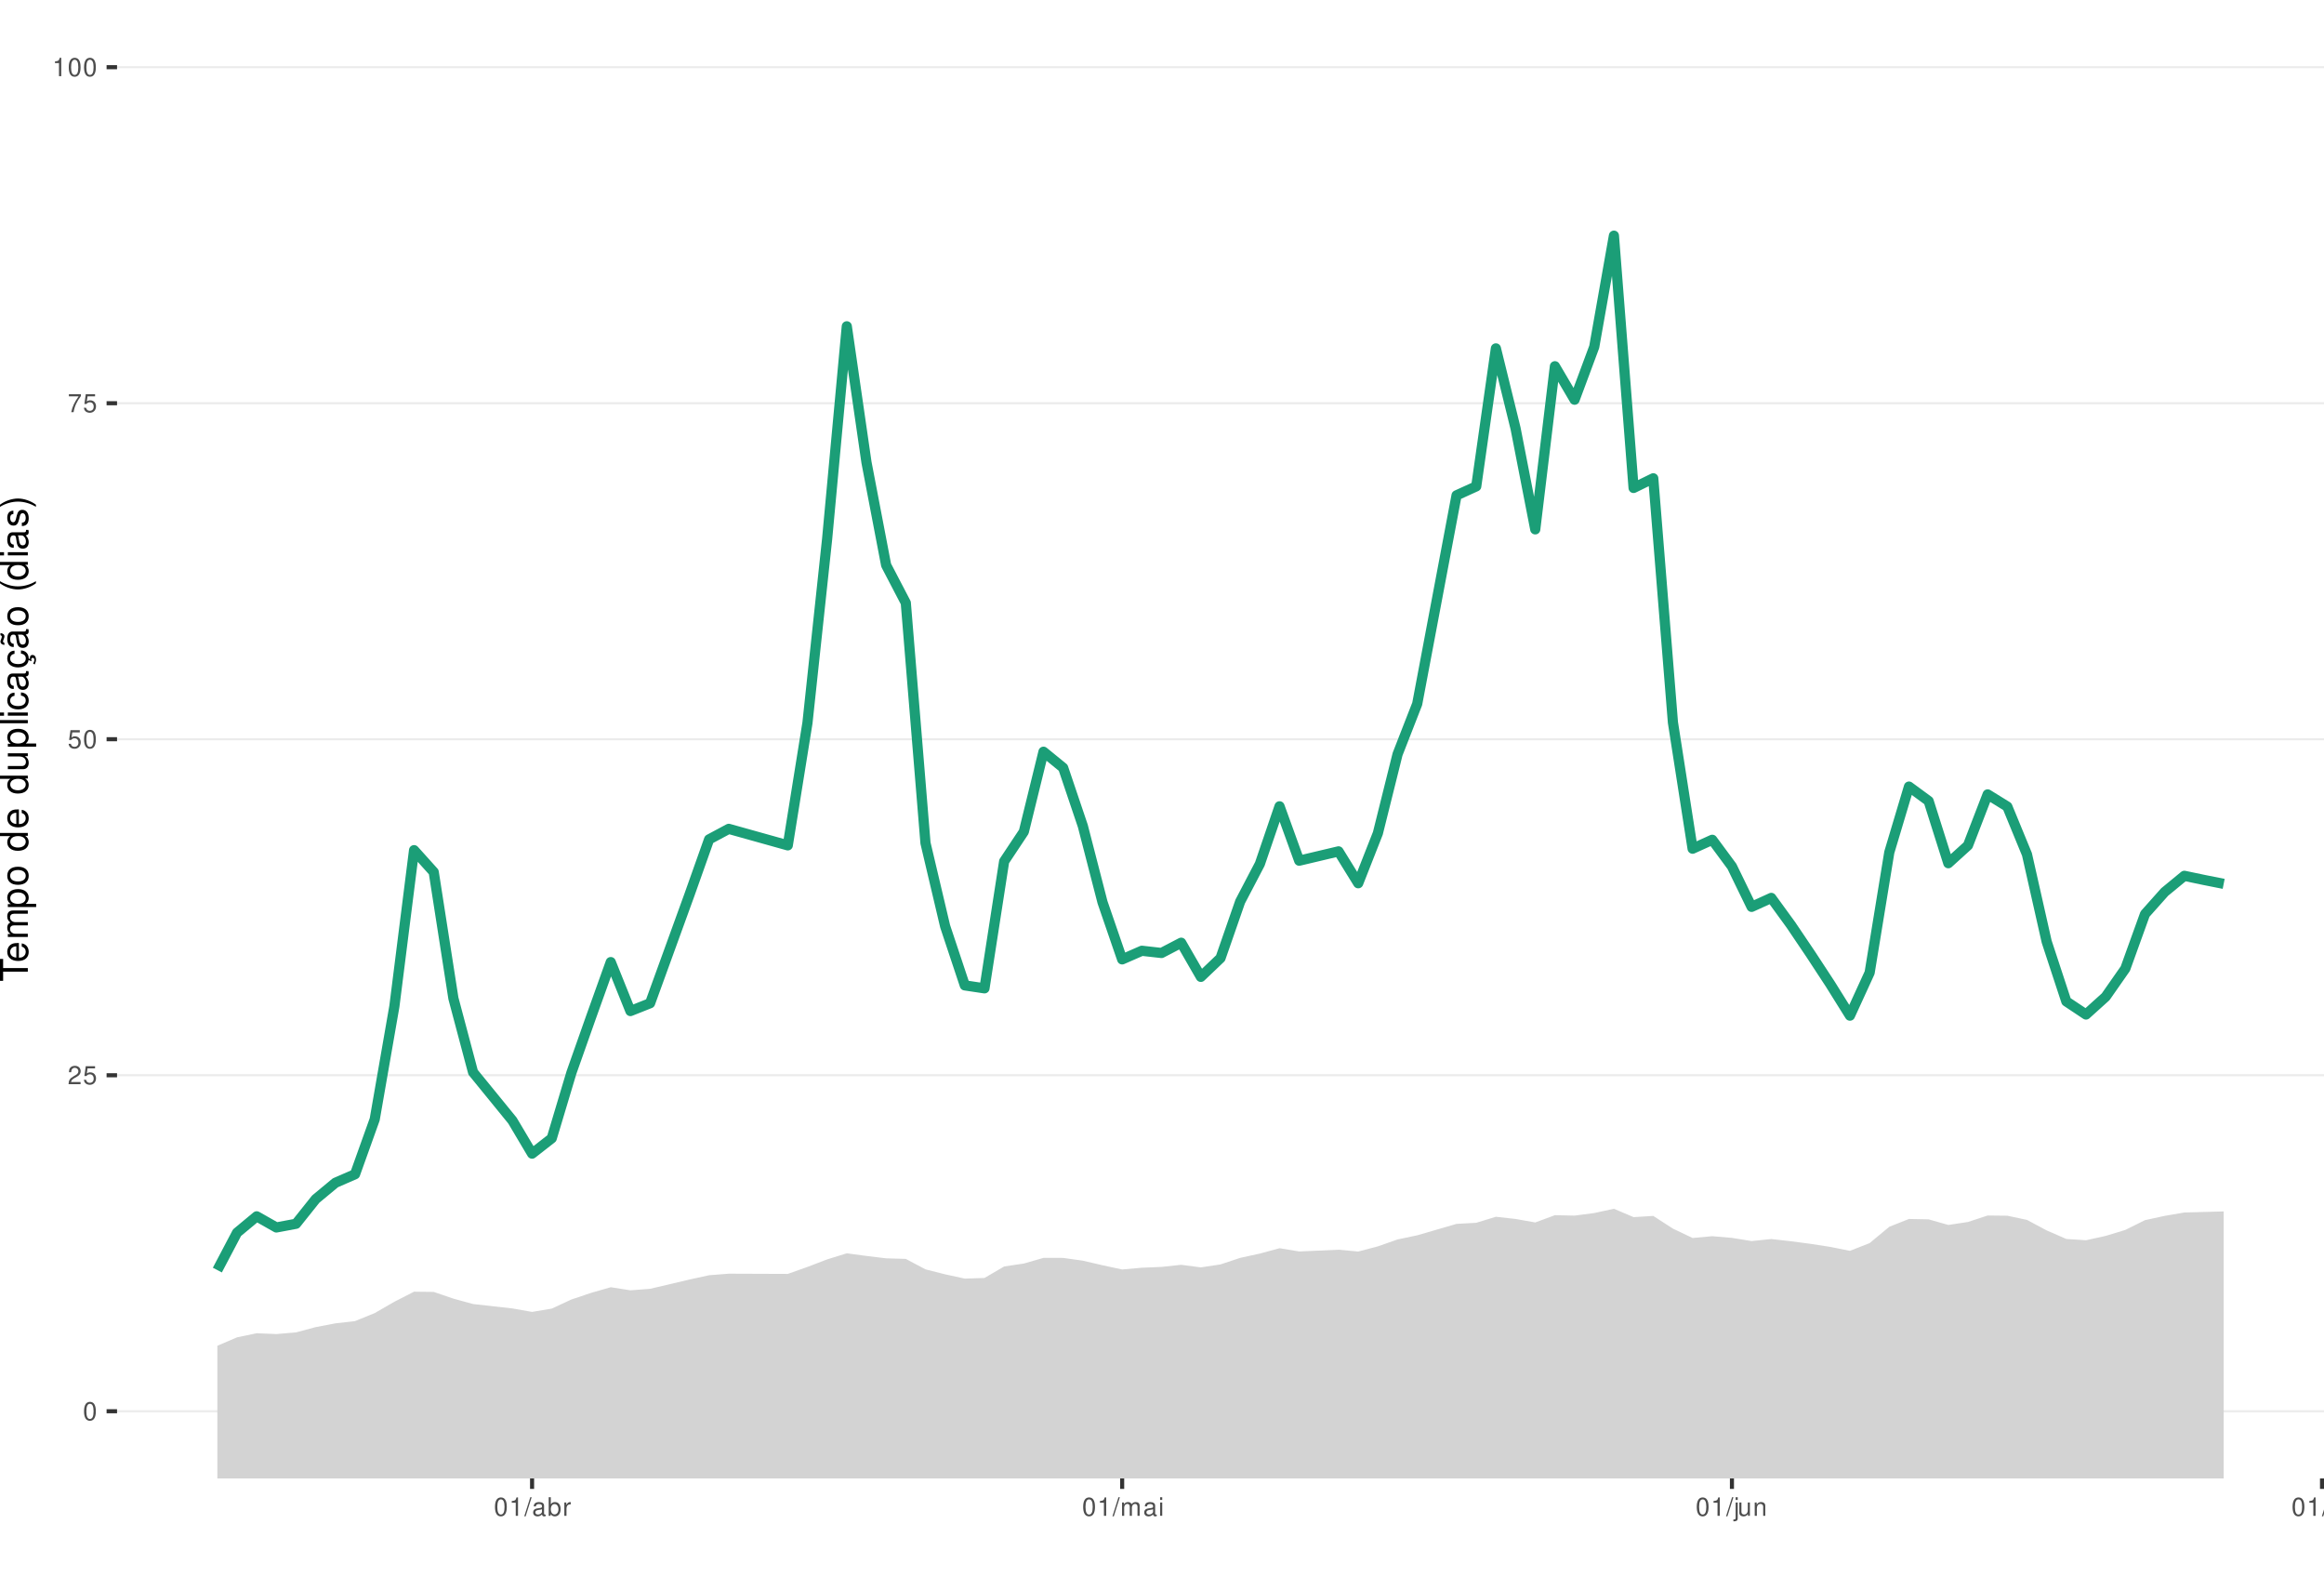
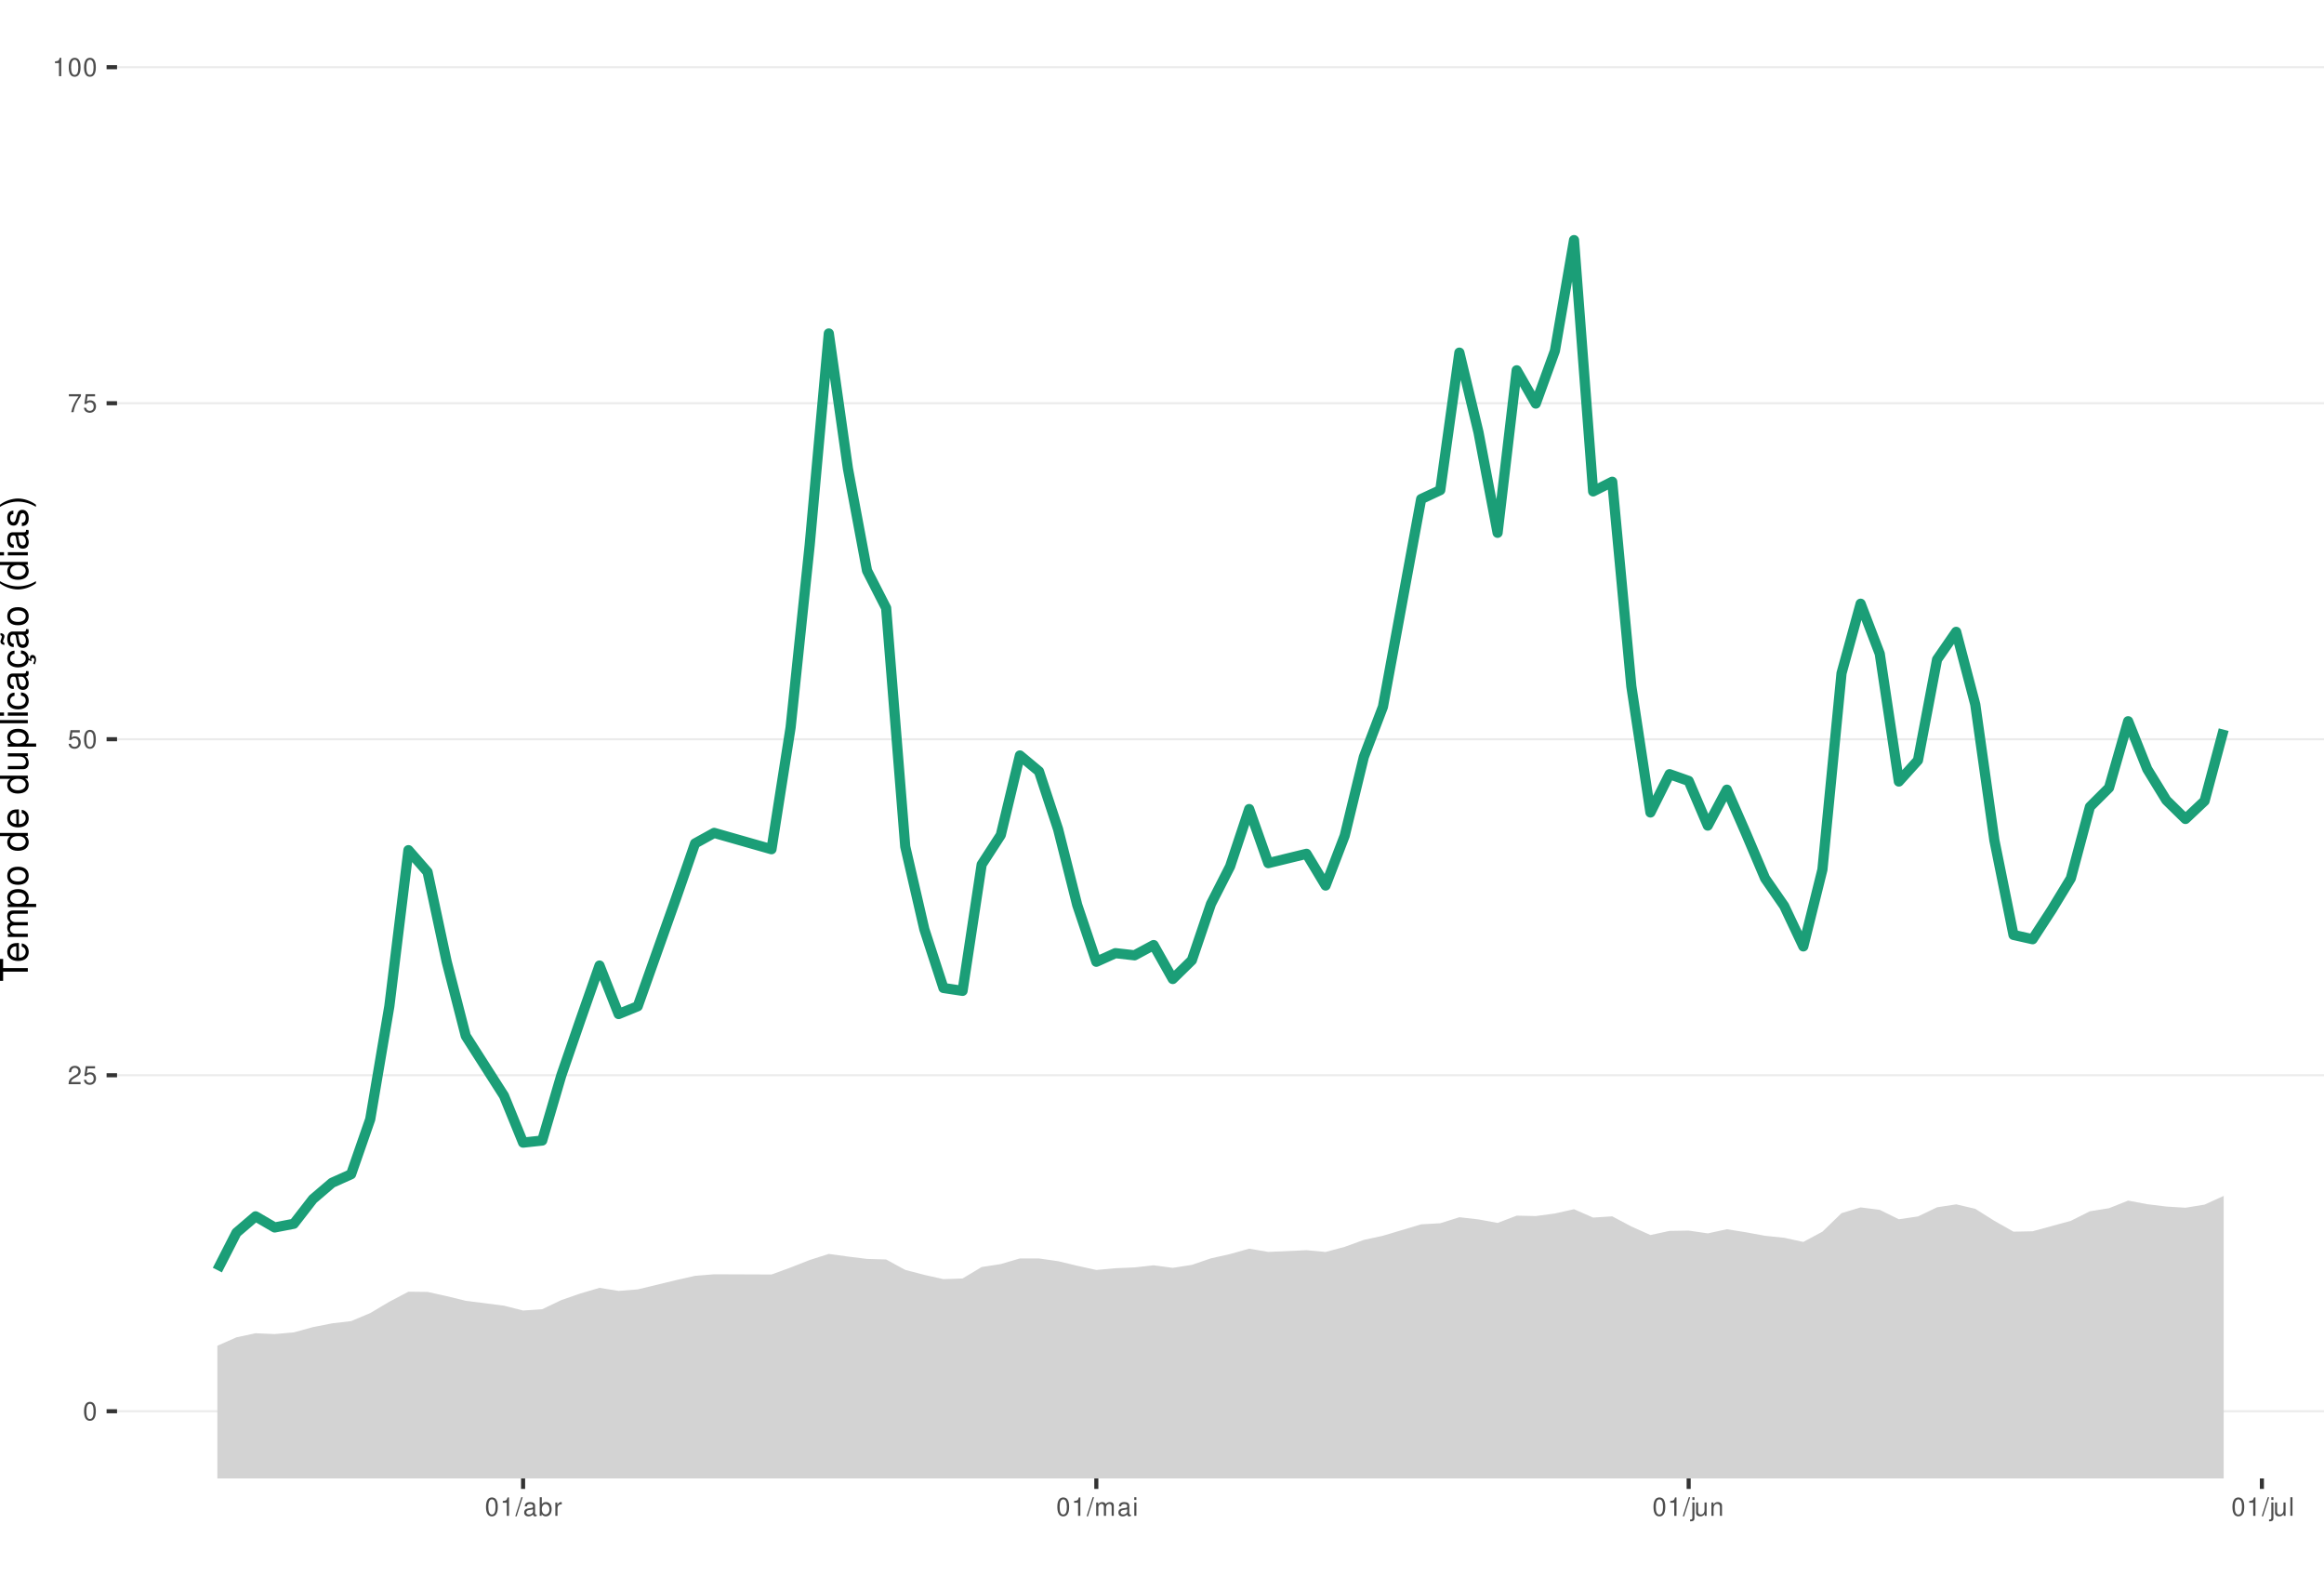
<svg xmlns="http://www.w3.org/2000/svg" xmlns:xlink="http://www.w3.org/1999/xlink" width="609pt" height="413pt" viewBox="0 0 609 413" version="1.1">
  <defs>
    <g>
      <symbol overflow="visible" id="glyph0-0">
        <path style="stroke:none;" d="" />
      </symbol>
      <symbol overflow="visible" id="glyph0-1">
        <path style="stroke:none;" d="M 1.828 -4.812 C 1.391 -4.812 0.984 -4.609 0.75 -4.281 C 0.438 -3.859 0.281 -3.219 0.281 -2.328 C 0.281 -0.703 0.812 0.156 1.828 0.156 C 2.828 0.156 3.375 -0.703 3.375 -2.297 C 3.375 -3.219 3.234 -3.844 2.922 -4.281 C 2.672 -4.625 2.281 -4.812 1.828 -4.812 Z M 1.828 -4.297 C 2.469 -4.297 2.781 -3.641 2.781 -2.344 C 2.781 -0.969 2.469 -0.328 1.812 -0.328 C 1.203 -0.328 0.891 -1 0.891 -2.328 C 0.891 -3.641 1.203 -4.297 1.828 -4.297 Z M 1.828 -4.297 " />
      </symbol>
      <symbol overflow="visible" id="glyph0-2">
        <path style="stroke:none;" d="M 3.375 -0.578 L 0.891 -0.578 C 0.938 -0.984 1.156 -1.234 1.734 -1.578 L 2.406 -1.953 C 3.062 -2.328 3.406 -2.812 3.406 -3.406 C 3.406 -3.812 3.234 -4.188 2.969 -4.438 C 2.688 -4.688 2.344 -4.812 1.891 -4.812 C 1.297 -4.812 0.844 -4.594 0.578 -4.188 C 0.422 -3.938 0.344 -3.641 0.328 -3.141 L 0.922 -3.141 C 0.938 -3.469 0.984 -3.672 1.062 -3.828 C 1.219 -4.125 1.516 -4.297 1.875 -4.297 C 2.406 -4.297 2.797 -3.906 2.797 -3.391 C 2.797 -3.016 2.578 -2.672 2.156 -2.438 L 1.547 -2.078 C 0.562 -1.516 0.281 -1.062 0.219 0 L 3.375 0 Z M 3.375 -0.578 " />
      </symbol>
      <symbol overflow="visible" id="glyph0-3">
        <path style="stroke:none;" d="M 3.172 -4.719 L 0.734 -4.719 L 0.375 -2.156 L 0.922 -2.156 C 1.188 -2.469 1.422 -2.594 1.797 -2.594 C 2.422 -2.594 2.812 -2.156 2.812 -1.453 C 2.812 -0.781 2.422 -0.359 1.781 -0.359 C 1.266 -0.359 0.953 -0.625 0.812 -1.156 L 0.234 -1.156 C 0.312 -0.766 0.375 -0.578 0.516 -0.406 C 0.781 -0.047 1.266 0.156 1.797 0.156 C 2.75 0.156 3.422 -0.547 3.422 -1.531 C 3.422 -2.469 2.797 -3.109 1.891 -3.109 C 1.562 -3.109 1.297 -3.016 1.016 -2.828 L 1.203 -4.141 L 3.172 -4.141 Z M 3.172 -4.719 " />
      </symbol>
      <symbol overflow="visible" id="glyph0-4">
        <path style="stroke:none;" d="M 3.469 -4.719 L 0.312 -4.719 L 0.312 -4.141 L 2.859 -4.141 C 1.734 -2.531 1.266 -1.547 0.922 0 L 1.547 0 C 1.797 -1.516 2.391 -2.812 3.469 -4.234 Z M 3.469 -4.719 " />
      </symbol>
      <symbol overflow="visible" id="glyph0-5">
        <path style="stroke:none;" d="M 1.719 -3.422 L 1.719 0 L 2.312 0 L 2.312 -4.812 L 1.922 -4.812 C 1.719 -4.078 1.578 -3.969 0.672 -3.859 L 0.672 -3.422 Z M 1.719 -3.422 " />
      </symbol>
      <symbol overflow="visible" id="glyph0-6">
        <path style="stroke:none;" d="M 1.531 -4.859 L -0.047 0.141 L 0.312 0.141 L 1.891 -4.859 Z M 1.531 -4.859 " />
      </symbol>
      <symbol overflow="visible" id="glyph0-7">
        <path style="stroke:none;" d="M 3.562 -0.328 C 3.5 -0.312 3.469 -0.312 3.438 -0.312 C 3.25 -0.312 3.141 -0.406 3.141 -0.578 L 3.141 -2.641 C 3.141 -3.25 2.688 -3.594 1.828 -3.594 C 1.312 -3.594 0.906 -3.438 0.672 -3.188 C 0.516 -3 0.453 -2.797 0.438 -2.453 L 0.984 -2.453 C 1.031 -2.875 1.297 -3.078 1.812 -3.078 C 2.312 -3.078 2.594 -2.891 2.594 -2.562 L 2.594 -2.406 C 2.578 -2.172 2.469 -2.078 2.016 -2.031 C 1.219 -1.922 1.109 -1.891 0.891 -1.812 C 0.484 -1.641 0.281 -1.328 0.281 -0.875 C 0.281 -0.25 0.719 0.156 1.422 0.156 C 1.859 0.156 2.219 0 2.609 -0.359 C 2.656 0 2.828 0.156 3.188 0.156 C 3.297 0.156 3.375 0.141 3.562 0.094 Z M 2.594 -1.094 C 2.594 -0.906 2.531 -0.797 2.375 -0.641 C 2.141 -0.438 1.875 -0.328 1.547 -0.328 C 1.109 -0.328 0.859 -0.547 0.859 -0.891 C 0.859 -1.266 1.094 -1.438 1.703 -1.531 C 2.297 -1.609 2.406 -1.641 2.594 -1.719 Z M 2.594 -1.094 " />
      </symbol>
      <symbol overflow="visible" id="glyph0-8">
        <path style="stroke:none;" d="M 0.359 -4.859 L 0.359 0 L 0.859 0 L 0.859 -0.453 C 1.125 -0.047 1.484 0.156 1.969 0.156 C 2.875 0.156 3.484 -0.594 3.484 -1.75 C 3.484 -2.891 2.922 -3.594 1.984 -3.594 C 1.516 -3.594 1.172 -3.406 0.906 -3.016 L 0.906 -4.859 Z M 1.891 -3.062 C 2.5 -3.062 2.906 -2.531 2.906 -1.703 C 2.906 -0.906 2.484 -0.359 1.891 -0.359 C 1.297 -0.359 0.906 -0.906 0.906 -1.719 C 0.906 -2.531 1.297 -3.062 1.891 -3.062 Z M 1.891 -3.062 " />
      </symbol>
      <symbol overflow="visible" id="glyph0-9">
        <path style="stroke:none;" d="M 0.453 -3.484 L 0.453 0 L 1.016 0 L 1.016 -1.812 C 1.031 -2.656 1.375 -3.016 2.141 -3 L 2.141 -3.562 C 2.047 -3.578 1.984 -3.594 1.922 -3.594 C 1.562 -3.594 1.297 -3.375 0.969 -2.859 L 0.969 -3.484 Z M 0.453 -3.484 " />
      </symbol>
      <symbol overflow="visible" id="glyph0-10">
        <path style="stroke:none;" d="M 0.469 -3.484 L 0.469 0 L 1.031 0 L 1.031 -2.188 C 1.031 -2.703 1.391 -3.109 1.844 -3.109 C 2.25 -3.109 2.484 -2.844 2.484 -2.406 L 2.484 0 L 3.047 0 L 3.047 -2.188 C 3.047 -2.703 3.422 -3.109 3.875 -3.109 C 4.266 -3.109 4.516 -2.844 4.516 -2.406 L 4.516 0 L 5.078 0 L 5.078 -2.609 C 5.078 -3.234 4.719 -3.594 4.062 -3.594 C 3.594 -3.594 3.312 -3.453 2.984 -3.062 C 2.781 -3.422 2.5 -3.594 2.047 -3.594 C 1.578 -3.594 1.266 -3.422 0.984 -3 L 0.984 -3.484 Z M 0.469 -3.484 " />
      </symbol>
      <symbol overflow="visible" id="glyph0-11">
        <path style="stroke:none;" d="M 1 -3.484 L 0.453 -3.484 L 0.453 0 L 1 0 Z M 1 -4.859 L 0.438 -4.859 L 0.438 -4.156 L 1 -4.156 Z M 1 -4.859 " />
      </symbol>
      <symbol overflow="visible" id="glyph0-12">
        <path style="stroke:none;" d="M 0.469 -3.484 L 0.469 0.5 C 0.469 0.859 0.359 0.969 0.016 0.969 C -0.031 0.969 -0.047 0.969 -0.125 0.953 L -0.125 1.438 C -0.047 1.438 -0.016 1.453 0.062 1.453 C 0.688 1.453 1.016 1.203 1.016 0.719 L 1.016 -3.484 Z M 1.016 -4.859 L 0.469 -4.859 L 0.469 -4.156 L 1.016 -4.156 Z M 1.016 -4.859 " />
      </symbol>
      <symbol overflow="visible" id="glyph0-13">
        <path style="stroke:none;" d="M 3.203 0 L 3.203 -3.484 L 2.656 -3.484 L 2.656 -1.516 C 2.656 -0.797 2.281 -0.328 1.703 -0.328 C 1.266 -0.328 0.984 -0.594 0.984 -1.016 L 0.984 -3.484 L 0.438 -3.484 L 0.438 -0.797 C 0.438 -0.219 0.859 0.156 1.547 0.156 C 2.062 0.156 2.391 -0.031 2.703 -0.484 L 2.703 0 Z M 3.203 0 " />
      </symbol>
      <symbol overflow="visible" id="glyph0-14">
        <path style="stroke:none;" d="M 0.469 -3.484 L 0.469 0 L 1.031 0 L 1.031 -1.922 C 1.031 -2.641 1.391 -3.109 1.969 -3.109 C 2.406 -3.109 2.688 -2.828 2.688 -2.422 L 2.688 0 L 3.234 0 L 3.234 -2.641 C 3.234 -3.219 2.812 -3.594 2.141 -3.594 C 1.625 -3.594 1.281 -3.391 0.984 -2.906 L 0.984 -3.484 Z M 0.469 -3.484 " />
      </symbol>
      <symbol overflow="visible" id="glyph0-15">
        <path style="stroke:none;" d="M 1.016 -4.859 L 0.453 -4.859 L 0.453 0 L 1.016 0 Z M 1.016 -4.859 " />
      </symbol>
      <symbol overflow="visible" id="glyph1-0">
        <path style="stroke:none;" d="" />
      </symbol>
      <symbol overflow="visible" id="glyph1-1">
        <path style="stroke:none;" d="M -6.469 -3.547 L -6.469 -5.938 L -7.297 -5.938 L -7.297 -0.203 L -6.469 -0.203 L -6.469 -2.609 L 0 -2.609 L 0 -3.547 Z M -6.469 -3.547 " />
      </symbol>
      <symbol overflow="visible" id="glyph1-2">
        <path style="stroke:none;" d="M -2.344 -5.125 C -3.141 -5.125 -3.625 -5.062 -4.016 -4.922 C -4.875 -4.578 -5.391 -3.781 -5.391 -2.797 C -5.391 -1.344 -4.281 -0.406 -2.547 -0.406 C -0.812 -0.406 0.234 -1.297 0.234 -2.781 C 0.234 -3.984 -0.453 -4.812 -1.594 -5.016 L -1.594 -4.188 C -0.906 -3.953 -0.547 -3.484 -0.547 -2.812 C -0.547 -2.281 -0.781 -1.828 -1.219 -1.547 C -1.516 -1.344 -1.812 -1.281 -2.344 -1.266 Z M -3.016 -1.297 C -3.984 -1.359 -4.625 -1.953 -4.625 -2.797 C -4.625 -3.641 -3.953 -4.234 -3.016 -4.234 Z M -3.016 -1.297 " />
      </symbol>
      <symbol overflow="visible" id="glyph1-3">
        <path style="stroke:none;" d="M -5.234 -0.703 L 0 -0.703 L 0 -1.547 L -3.297 -1.547 C -4.047 -1.547 -4.656 -2.094 -4.656 -2.766 C -4.656 -3.391 -4.281 -3.734 -3.609 -3.734 L 0 -3.734 L 0 -4.578 L -3.297 -4.578 C -4.047 -4.578 -4.656 -5.125 -4.656 -5.812 C -4.656 -6.422 -4.266 -6.781 -3.609 -6.781 L 0 -6.781 L 0 -7.625 L -3.938 -7.625 C -4.875 -7.625 -5.391 -7.078 -5.391 -6.094 C -5.391 -5.406 -5.188 -4.984 -4.594 -4.484 C -5.156 -4.188 -5.391 -3.766 -5.391 -3.078 C -5.391 -2.375 -5.125 -1.906 -4.5 -1.469 L -5.234 -1.469 Z M -5.234 -0.703 " />
      </symbol>
      <symbol overflow="visible" id="glyph1-4">
        <path style="stroke:none;" d="M 2.188 -0.547 L 2.188 -1.375 L -0.547 -1.375 C -0.016 -1.812 0.234 -2.312 0.234 -2.984 C 0.234 -4.344 -0.859 -5.234 -2.531 -5.234 C -4.297 -5.234 -5.391 -4.375 -5.391 -2.984 C -5.391 -2.266 -5.062 -1.703 -4.453 -1.312 L -5.234 -1.312 L -5.234 -0.547 Z M -4.609 -2.844 C -4.609 -3.766 -3.797 -4.359 -2.547 -4.359 C -1.359 -4.359 -0.547 -3.75 -0.547 -2.844 C -0.547 -1.953 -1.344 -1.375 -2.578 -1.375 C -3.812 -1.375 -4.609 -1.953 -4.609 -2.844 Z M -4.609 -2.844 " />
      </symbol>
      <symbol overflow="visible" id="glyph1-5">
        <path style="stroke:none;" d="M -5.391 -2.719 C -5.391 -1.234 -4.344 -0.359 -2.578 -0.359 C -0.812 -0.359 0.234 -1.234 0.234 -2.734 C 0.234 -4.203 -0.812 -5.094 -2.547 -5.094 C -4.359 -5.094 -5.391 -4.234 -5.391 -2.719 Z M -4.625 -2.734 C -4.625 -3.672 -3.844 -4.234 -2.547 -4.234 C -1.312 -4.234 -0.547 -3.656 -0.547 -2.734 C -0.547 -1.797 -1.312 -1.234 -2.578 -1.234 C -3.844 -1.234 -4.625 -1.797 -4.625 -2.734 Z M -4.625 -2.734 " />
      </symbol>
      <symbol overflow="visible" id="glyph1-6">
        <path style="stroke:none;" d="" />
      </symbol>
      <symbol overflow="visible" id="glyph1-7">
        <path style="stroke:none;" d="M -7.297 -4.953 L -7.297 -4.125 L -4.578 -4.125 C -5.109 -3.766 -5.391 -3.203 -5.391 -2.516 C -5.391 -1.156 -4.297 -0.266 -2.625 -0.266 C -0.859 -0.266 0.234 -1.125 0.234 -2.547 C 0.234 -3.266 -0.047 -3.766 -0.688 -4.203 L 0 -4.203 L 0 -4.953 Z M -4.609 -2.656 C -4.609 -3.547 -3.812 -4.125 -2.562 -4.125 C -1.344 -4.125 -0.547 -3.547 -0.547 -2.656 C -0.547 -1.734 -1.359 -1.125 -2.578 -1.125 C -3.797 -1.125 -4.609 -1.734 -4.609 -2.656 Z M -4.609 -2.656 " />
      </symbol>
      <symbol overflow="visible" id="glyph1-8">
        <path style="stroke:none;" d="M 0 -4.812 L -5.234 -4.812 L -5.234 -3.984 L -2.266 -3.984 C -1.203 -3.984 -0.5 -3.438 -0.5 -2.562 C -0.5 -1.906 -0.906 -1.484 -1.531 -1.484 L -5.234 -1.484 L -5.234 -0.656 L -1.203 -0.656 C -0.328 -0.656 0.234 -1.297 0.234 -2.312 C 0.234 -3.094 -0.047 -3.578 -0.734 -4.062 L 0 -4.062 Z M 0 -4.812 " />
      </symbol>
      <symbol overflow="visible" id="glyph1-9">
        <path style="stroke:none;" d="M -7.297 -1.516 L -7.297 -0.688 L 0 -0.688 L 0 -1.516 Z M -7.297 -1.516 " />
      </symbol>
      <symbol overflow="visible" id="glyph1-10">
        <path style="stroke:none;" d="M -5.234 -1.5 L -5.234 -0.672 L 0 -0.672 L 0 -1.5 Z M -7.297 -1.5 L -7.297 -0.656 L -6.234 -0.656 L -6.234 -1.5 Z M -7.297 -1.5 " />
      </symbol>
      <symbol overflow="visible" id="glyph1-11">
        <path style="stroke:none;" d="M -3.484 -4.703 C -3.984 -4.672 -4.312 -4.562 -4.609 -4.359 C -5.094 -4 -5.391 -3.375 -5.391 -2.641 C -5.391 -1.219 -4.266 -0.312 -2.531 -0.312 C -0.844 -0.312 0.234 -1.203 0.234 -2.625 C 0.234 -3.875 -0.516 -4.672 -1.797 -4.766 L -1.797 -3.938 C -0.953 -3.797 -0.547 -3.359 -0.547 -2.656 C -0.547 -1.734 -1.297 -1.188 -2.531 -1.188 C -3.844 -1.188 -4.625 -1.719 -4.625 -2.625 C -4.625 -3.328 -4.203 -3.766 -3.484 -3.875 Z M -3.484 -4.703 " />
      </symbol>
      <symbol overflow="visible" id="glyph1-12">
        <path style="stroke:none;" d="M -0.484 -5.344 C -0.469 -5.266 -0.469 -5.219 -0.469 -5.172 C -0.469 -4.875 -0.625 -4.719 -0.875 -4.719 L -3.953 -4.719 C -4.891 -4.719 -5.391 -4.047 -5.391 -2.75 C -5.391 -1.984 -5.172 -1.375 -4.781 -1.016 C -4.516 -0.766 -4.203 -0.672 -3.688 -0.656 L -3.688 -1.484 C -4.328 -1.562 -4.625 -1.938 -4.625 -2.719 C -4.625 -3.484 -4.344 -3.891 -3.844 -3.891 L -3.625 -3.891 C -3.266 -3.875 -3.125 -3.703 -3.047 -3.016 C -2.891 -1.844 -2.844 -1.656 -2.719 -1.344 C -2.453 -0.734 -2 -0.422 -1.312 -0.422 C -0.375 -0.422 0.234 -1.078 0.234 -2.141 C 0.234 -2.797 0 -3.328 -0.547 -3.922 C 0 -3.984 0.234 -4.234 0.234 -4.781 C 0.234 -4.953 0.203 -5.062 0.141 -5.344 Z M -1.656 -3.891 C -1.375 -3.891 -1.203 -3.812 -0.969 -3.562 C -0.656 -3.219 -0.5 -2.812 -0.5 -2.312 C -0.5 -1.672 -0.812 -1.297 -1.344 -1.297 C -1.891 -1.297 -2.172 -1.656 -2.297 -2.547 C -2.422 -3.438 -2.453 -3.609 -2.594 -3.891 Z M -1.656 -3.891 " />
      </symbol>
      <symbol overflow="visible" id="glyph1-13">
        <path style="stroke:none;" d="M 0.234 -2.641 C 0.234 -3.875 -0.547 -4.703 -1.797 -4.766 L -1.797 -3.938 C -0.953 -3.797 -0.531 -3.359 -0.531 -2.656 C -0.531 -1.734 -1.281 -1.188 -2.516 -1.188 C -3.844 -1.188 -4.625 -1.719 -4.625 -2.625 C -4.625 -3.328 -4.203 -3.766 -3.484 -3.875 L -3.484 -4.703 C -3.984 -4.672 -4.312 -4.562 -4.609 -4.359 C -5.094 -4 -5.391 -3.375 -5.391 -2.641 C -5.391 -1.219 -4.266 -0.312 -2.531 -0.312 C -1.469 -0.312 -0.625 -0.672 -0.156 -1.312 C 0.047 -1.594 0.125 -1.812 0.203 -2.25 L 0.922 -1.938 L 0.984 -2.062 C 0.938 -2.188 0.906 -2.25 0.906 -2.375 C 0.906 -2.656 1.047 -2.828 1.281 -2.828 C 1.547 -2.828 1.734 -2.594 1.734 -2.297 C 1.734 -2.031 1.672 -1.844 1.438 -1.406 L 1.406 -1.312 L 1.812 -1.094 C 2.078 -1.75 2.141 -1.953 2.141 -2.344 C 2.141 -3.109 1.781 -3.578 1.203 -3.578 C 0.781 -3.578 0.547 -3.297 0.547 -2.797 C 0.547 -2.703 0.547 -2.641 0.562 -2.516 Z M 0.234 -2.641 " />
      </symbol>
      <symbol overflow="visible" id="glyph1-14">
        <path style="stroke:none;" d="M -0.484 -5.344 C -0.469 -5.266 -0.469 -5.219 -0.469 -5.172 C -0.469 -4.875 -0.625 -4.719 -0.875 -4.719 L -3.953 -4.719 C -4.891 -4.719 -5.391 -4.047 -5.391 -2.75 C -5.391 -1.984 -5.172 -1.375 -4.781 -1.016 C -4.516 -0.766 -4.203 -0.672 -3.688 -0.656 L -3.688 -1.484 C -4.328 -1.562 -4.625 -1.938 -4.625 -2.719 C -4.625 -3.484 -4.344 -3.891 -3.844 -3.891 L -3.625 -3.891 C -3.266 -3.875 -3.125 -3.703 -3.047 -3.016 C -2.891 -1.844 -2.844 -1.656 -2.719 -1.344 C -2.453 -0.734 -2 -0.422 -1.312 -0.422 C -0.375 -0.422 0.234 -1.078 0.234 -2.141 C 0.234 -2.797 0 -3.328 -0.547 -3.922 C 0 -3.984 0.234 -4.234 0.234 -4.781 C 0.234 -4.953 0.203 -5.062 0.141 -5.344 Z M -1.656 -3.891 C -1.375 -3.891 -1.203 -3.812 -0.969 -3.562 C -0.656 -3.219 -0.5 -2.812 -0.5 -2.312 C -0.5 -1.672 -0.812 -1.297 -1.344 -1.297 C -1.891 -1.297 -2.172 -1.656 -2.297 -2.547 C -2.422 -3.438 -2.453 -3.609 -2.594 -3.891 Z M -7.172 -3.75 C -6.922 -3.672 -6.812 -3.547 -6.812 -3.375 C -6.812 -3.25 -6.875 -2.984 -6.984 -2.734 C -7.156 -2.312 -7.172 -2.25 -7.172 -2.047 C -7.172 -1.594 -6.797 -1.297 -6.141 -1.188 L -6.141 -1.766 C -6.375 -1.812 -6.5 -1.938 -6.5 -2.094 C -6.5 -2.203 -6.469 -2.344 -6.375 -2.578 C -6.156 -3.156 -6.125 -3.234 -6.125 -3.438 C -6.125 -3.922 -6.484 -4.219 -7.172 -4.312 Z M -7.172 -3.75 " />
      </symbol>
      <symbol overflow="visible" id="glyph1-15">
        <path style="stroke:none;" d="M -7.297 -2.359 C -5.984 -1.359 -4.156 -0.734 -2.594 -0.734 C -1.016 -0.734 0.812 -1.359 2.125 -2.359 L 2.125 -2.906 C 0.688 -2.031 -0.984 -1.547 -2.594 -1.547 C -4.188 -1.547 -5.875 -2.031 -7.297 -2.906 Z M -7.297 -2.359 " />
      </symbol>
      <symbol overflow="visible" id="glyph1-16">
        <path style="stroke:none;" d="M -3.781 -4.375 C -4.812 -4.375 -5.391 -3.688 -5.391 -2.484 C -5.391 -1.266 -4.766 -0.469 -3.797 -0.469 C -2.969 -0.469 -2.578 -0.891 -2.281 -2.125 L -2.094 -2.906 C -1.953 -3.484 -1.734 -3.719 -1.375 -3.719 C -0.875 -3.719 -0.547 -3.234 -0.547 -2.5 C -0.547 -2.047 -0.672 -1.672 -0.891 -1.453 C -1.047 -1.328 -1.188 -1.266 -1.562 -1.219 L -1.562 -0.344 C -0.344 -0.375 0.234 -1.062 0.234 -2.438 C 0.234 -3.75 -0.422 -4.594 -1.438 -4.594 C -2.203 -4.594 -2.641 -4.156 -2.891 -3.109 L -3.078 -2.312 C -3.234 -1.625 -3.453 -1.344 -3.828 -1.344 C -4.312 -1.344 -4.625 -1.766 -4.625 -2.453 C -4.625 -3.125 -4.328 -3.484 -3.781 -3.5 Z M -3.781 -4.375 " />
      </symbol>
      <symbol overflow="visible" id="glyph1-17">
        <path style="stroke:none;" d="M 2.125 -0.938 C 0.812 -1.938 -1.016 -2.562 -2.578 -2.562 C -4.156 -2.562 -5.984 -1.938 -7.297 -0.938 L -7.297 -0.375 C -5.859 -1.266 -4.188 -1.75 -2.578 -1.75 C -0.984 -1.75 0.703 -1.266 2.125 -0.375 Z M 2.125 -0.938 " />
      </symbol>
    </g>
    <clipPath id="clip1">
      <path d="M 30.672 0 L 609 0 L 609 387.328 L 30.672 387.328 Z M 30.672 0 " />
    </clipPath>
    <clipPath id="clip2">
      <path d="M 30.672 369 L 609 369 L 609 370 L 30.672 370 Z M 30.672 369 " />
    </clipPath>
    <clipPath id="clip3">
      <path d="M 30.672 281 L 609 281 L 609 282 L 30.672 282 Z M 30.672 281 " />
    </clipPath>
    <clipPath id="clip4">
      <path d="M 30.672 193 L 609 193 L 609 194 L 30.672 194 Z M 30.672 193 " />
    </clipPath>
    <clipPath id="clip5">
      <path d="M 30.672 105 L 609 105 L 609 106 L 30.672 106 Z M 30.672 105 " />
    </clipPath>
    <clipPath id="clip6">
      <path d="M 30.672 17 L 609 17 L 609 18 L 30.672 18 Z M 30.672 17 " />
    </clipPath>
    <clipPath id="clip7">
-       <path d="M 56 316 L 583 316 L 583 387.328 L 56 387.328 Z M 56 316 " />
+       <path d="M 56 313 L 583 313 L 583 387.328 L 56 387.328 Z M 56 313 " />
    </clipPath>
  </defs>
  <g id="surface36">
    <rect x="0" y="0" width="609" height="413" style="fill:rgb(100%,100%,100%);fill-opacity:1;stroke:none;" />
    <rect x="0" y="0" width="609" height="413" style="fill:rgb(100%,100%,100%);fill-opacity:1;stroke:none;" />
    <path style="fill:none;stroke-width:1.067;stroke-linecap:round;stroke-linejoin:round;stroke:rgb(100%,100%,100%);stroke-opacity:1;stroke-miterlimit:10;" d="M 0 413 L 609 413 L 609 0 L 0 0 Z M 0 413 " />
    <g clip-path="url(#clip1)" clip-rule="nonzero">
      <path style=" stroke:none;fill-rule:nonzero;fill:rgb(100%,100%,100%);fill-opacity:1;" d="M 30.672 387.328 L 609 387.328 L 609 0 L 30.672 0 Z M 30.672 387.328 " />
    </g>
    <g clip-path="url(#clip2)" clip-rule="nonzero">
      <path style="fill:none;stroke-width:0.533;stroke-linecap:butt;stroke-linejoin:round;stroke:rgb(92.157%,92.157%,92.157%);stroke-opacity:1;stroke-miterlimit:10;" d="M 30.672 369.723 L 609 369.723 " />
    </g>
    <g clip-path="url(#clip3)" clip-rule="nonzero">
      <path style="fill:none;stroke-width:0.533;stroke-linecap:butt;stroke-linejoin:round;stroke:rgb(92.157%,92.157%,92.157%);stroke-opacity:1;stroke-miterlimit:10;" d="M 30.672 281.695 L 609 281.695 " />
    </g>
    <g clip-path="url(#clip4)" clip-rule="nonzero">
      <path style="fill:none;stroke-width:0.533;stroke-linecap:butt;stroke-linejoin:round;stroke:rgb(92.157%,92.157%,92.157%);stroke-opacity:1;stroke-miterlimit:10;" d="M 30.672 193.664 L 609 193.664 " />
    </g>
    <g clip-path="url(#clip5)" clip-rule="nonzero">
      <path style="fill:none;stroke-width:0.533;stroke-linecap:butt;stroke-linejoin:round;stroke:rgb(92.157%,92.157%,92.157%);stroke-opacity:1;stroke-miterlimit:10;" d="M 30.672 105.637 L 609 105.637 " />
    </g>
    <g clip-path="url(#clip6)" clip-rule="nonzero">
      <path style="fill:none;stroke-width:0.533;stroke-linecap:butt;stroke-linejoin:round;stroke:rgb(92.157%,92.157%,92.157%);stroke-opacity:1;stroke-miterlimit:10;" d="M 30.672 17.605 L 609 17.605 " />
    </g>
    <g clip-path="url(#clip7)" clip-rule="nonzero">
-       <path style=" stroke:none;fill-rule:nonzero;fill:rgb(82.745%,82.745%,82.745%);fill-opacity:1;" d="M 582.711 413 L 582.711 317.371 L 577.559 317.512 L 572.402 317.656 L 567.25 318.535 L 562.094 319.656 L 556.941 322.215 L 551.785 323.785 L 546.633 324.922 L 541.477 324.59 L 536.324 322.348 L 531.168 319.59 L 526.012 318.496 L 520.859 318.441 L 515.703 320.137 L 510.551 320.914 L 505.395 319.445 L 500.242 319.344 L 495.086 321.391 L 489.934 325.672 L 484.777 327.695 L 479.625 326.664 L 474.469 325.867 L 469.316 325.184 L 464.16 324.605 L 459.004 325.137 L 453.852 324.301 L 448.695 323.863 L 443.543 324.332 L 438.387 321.879 L 433.234 318.547 L 428.078 318.867 L 422.926 316.676 L 417.77 317.793 L 412.617 318.469 L 407.461 318.355 L 402.309 320.262 L 397.152 319.344 L 391.996 318.77 L 386.844 320.348 L 381.688 320.633 L 371.379 323.629 L 366.227 324.715 L 361.07 326.527 L 355.918 327.879 L 350.762 327.406 L 340.453 327.863 L 335.301 327.008 L 330.145 328.414 L 324.988 329.539 L 319.836 331.254 L 314.68 332.031 L 309.527 331.355 L 304.371 331.91 L 299.219 332.121 L 294.062 332.582 L 288.91 331.473 L 283.754 330.273 L 278.602 329.551 L 273.445 329.543 L 268.293 331.023 L 263.137 331.793 L 257.98 334.805 L 252.828 334.973 L 247.672 333.852 L 242.52 332.547 L 237.363 329.809 L 232.211 329.66 L 227.055 329.035 L 221.902 328.344 L 216.746 329.941 L 211.594 331.91 L 206.438 333.742 L 190.973 333.684 L 185.82 334.09 L 180.664 335.219 L 170.355 337.645 L 165.203 338.043 L 160.047 337.23 L 154.895 338.707 L 149.738 340.441 L 144.586 342.832 L 139.43 343.699 L 134.277 342.789 L 123.965 341.633 L 118.812 340.219 L 113.656 338.457 L 108.504 338.398 L 103.348 341.031 L 98.195 344.004 L 93.039 346.102 L 87.887 346.695 L 82.73 347.68 L 77.578 349.062 L 72.422 349.5 L 67.27 349.285 L 62.113 350.355 L 56.957 352.566 L 56.957 413 Z M 582.711 413 " />
-     </g>
-     <path style="fill:none;stroke-width:2.667;stroke-linecap:butt;stroke-linejoin:round;stroke:rgb(10.588%,61.961%,46.667%);stroke-opacity:1;stroke-miterlimit:10;" d="M 56.957 332.738 L 62.113 322.941 L 67.27 318.656 L 72.422 321.574 L 77.578 320.605 L 82.73 314.148 L 87.887 309.871 L 93.039 307.625 L 98.195 293.23 L 103.348 263.629 L 108.504 222.727 L 113.656 228.453 L 118.812 261.543 L 123.965 280.91 L 134.277 293.555 L 139.43 302.234 L 144.586 298.207 L 149.738 281.027 L 154.895 266.426 L 160.047 252.051 L 165.203 264.875 L 170.355 262.828 L 180.664 234.43 L 185.82 219.902 L 190.973 217.145 L 206.438 221.469 L 211.594 189.371 L 216.746 141.227 L 221.902 85.484 L 227.055 121.109 L 232.211 148.062 L 237.363 157.938 L 242.52 220.859 L 247.672 242.668 L 252.828 258.152 L 257.98 258.926 L 263.137 225.656 L 268.293 217.895 L 273.445 196.938 L 278.602 201.145 L 283.754 216.398 L 288.91 236.367 L 294.062 251.34 L 299.219 249.086 L 304.371 249.664 L 309.527 246.977 L 314.68 255.922 L 319.836 251.004 L 324.988 236.191 L 330.145 226.332 L 335.301 211.238 L 340.453 225.484 L 350.762 223.043 L 355.918 231.395 L 361.07 218.289 L 366.227 197.598 L 371.379 184.398 L 381.688 129.766 L 386.844 127.422 L 391.996 91.273 L 397.152 112.238 L 402.309 138.684 L 407.461 95.949 L 412.617 104.715 L 417.77 90.855 L 422.926 61.738 L 428.078 127.836 L 433.234 125.305 L 438.387 189.258 L 443.543 222.344 L 448.695 220.008 L 453.852 226.984 L 459.004 237.582 L 464.16 235.234 L 469.316 242.324 L 474.469 249.957 L 479.625 257.828 L 484.777 266.082 L 489.934 254.824 L 495.086 223.301 L 500.242 206.07 L 505.395 209.852 L 510.551 226.148 L 515.703 221.48 L 520.859 208.121 L 526.012 211.309 L 531.168 223.84 L 536.324 246.684 L 541.477 262.355 L 546.633 265.785 L 551.785 261.137 L 556.941 253.758 L 562.094 239.473 L 567.25 233.688 L 572.402 229.449 L 577.559 230.531 L 582.711 231.555 " />
+       <path style=" stroke:none;fill-rule:nonzero;fill:rgb(82.745%,82.745%,82.745%);fill-opacity:1;" d="M 582.711 413 L 582.711 313.305 L 577.707 315.586 L 572.699 316.402 L 567.691 316.094 L 562.684 315.48 L 557.676 314.531 L 552.668 316.531 L 547.66 317.328 L 542.656 319.836 L 532.641 322.57 L 527.633 322.676 L 522.625 319.84 L 517.617 316.684 L 512.613 315.52 L 507.605 316.289 L 502.598 318.688 L 497.59 319.422 L 492.582 316.957 L 487.574 316.316 L 482.57 317.824 L 477.562 322.676 L 472.555 325.363 L 467.547 324.277 L 462.539 323.758 L 457.531 322.836 L 452.527 322.035 L 447.52 323.121 L 442.512 322.391 L 437.504 322.473 L 432.496 323.551 L 427.488 321.316 L 422.484 318.66 L 417.477 318.984 L 412.469 316.793 L 407.461 317.91 L 402.453 318.586 L 397.445 318.477 L 392.441 320.383 L 387.434 319.461 L 382.426 318.891 L 377.418 320.465 L 372.41 320.754 L 362.398 323.746 L 357.391 324.832 L 352.383 326.648 L 347.375 327.996 L 342.367 327.527 L 332.355 327.984 L 327.348 327.129 L 322.34 328.539 L 317.332 329.66 L 312.324 331.375 L 307.316 332.152 L 302.309 331.484 L 297.305 332.039 L 292.297 332.25 L 287.289 332.711 L 282.281 331.605 L 277.273 330.41 L 272.266 329.691 L 267.262 329.684 L 262.254 331.164 L 257.246 331.934 L 252.238 334.941 L 247.23 335.113 L 242.223 333.996 L 237.219 332.691 L 232.211 329.961 L 227.203 329.812 L 222.195 329.191 L 217.188 328.5 L 212.18 330.098 L 207.176 332.066 L 202.168 333.898 L 187.145 333.84 L 182.137 334.246 L 177.133 335.375 L 167.117 337.797 L 162.109 338.199 L 157.102 337.391 L 152.094 338.867 L 147.09 340.598 L 142.082 342.988 L 137.074 343.336 L 132.066 342.066 L 122.051 340.781 L 117.047 339.566 L 112.039 338.457 L 107.031 338.398 L 102.023 341.031 L 97.016 344.004 L 92.008 346.102 L 87.004 346.695 L 81.996 347.68 L 76.988 349.062 L 71.98 349.5 L 66.973 349.285 L 61.965 350.355 L 56.957 352.566 L 56.957 413 Z M 582.711 413 " />
+     </g>
+     <path style="fill:none;stroke-width:2.667;stroke-linecap:butt;stroke-linejoin:round;stroke:rgb(10.588%,61.961%,46.667%);stroke-opacity:1;stroke-miterlimit:10;" d="M 56.957 332.738 L 61.965 322.941 L 66.973 318.656 L 71.98 321.574 L 76.988 320.605 L 81.996 314.148 L 87.004 309.871 L 92.008 307.625 L 97.016 293.23 L 102.023 263.629 L 107.031 222.727 L 112.039 228.453 L 117.047 251.926 L 122.051 271.398 L 132.066 287.066 L 137.074 299.344 L 142.082 298.801 L 147.09 281.742 L 152.094 267.238 L 157.102 252.953 L 162.109 265.664 L 167.117 263.617 L 177.133 235.406 L 182.137 220.965 L 187.145 218.203 L 202.168 222.484 L 207.176 190.59 L 212.18 142.75 L 217.188 87.363 L 222.195 122.734 L 227.203 149.5 L 232.211 159.293 L 237.219 221.797 L 242.223 243.457 L 247.23 258.832 L 252.238 259.586 L 257.246 226.496 L 262.254 218.766 L 267.262 197.914 L 272.266 202.082 L 277.273 217.238 L 282.281 237.082 L 287.289 251.965 L 292.297 249.711 L 297.305 250.273 L 302.309 247.586 L 307.316 256.477 L 312.324 251.57 L 317.332 236.82 L 322.34 226.992 L 327.348 211.957 L 332.355 226.125 L 342.367 223.684 L 347.375 231.992 L 352.383 218.93 L 357.391 198.316 L 362.398 185.16 L 372.41 130.742 L 377.418 128.398 L 382.426 92.383 L 387.434 113.258 L 392.441 139.586 L 397.445 97.012 L 402.453 105.73 L 407.461 91.918 L 412.469 62.902 L 417.477 128.738 L 422.484 126.207 L 427.488 179.781 L 432.496 212.855 L 437.504 202.82 L 442.512 204.586 L 447.52 216.293 L 452.527 206.879 L 457.531 218.316 L 462.539 230.117 L 467.547 237.348 L 472.555 247.941 L 477.562 227.824 L 482.57 176.387 L 487.574 158.164 L 492.582 171.266 L 497.59 204.746 L 502.598 199.188 L 507.605 172.777 L 512.613 165.531 L 517.617 184.555 L 522.625 220.156 L 527.633 244.93 L 532.641 246.059 L 537.648 238.359 L 542.656 230.121 L 547.66 211.375 L 552.668 206.375 L 557.676 188.949 L 562.684 201.492 L 567.691 209.645 L 572.699 214.555 L 577.707 209.836 L 582.711 191.16 " />
    <g style="fill:rgb(30.196%,30.196%,30.196%);fill-opacity:1;">
      <use xlink:href="#glyph0-1" x="21.738" y="372.07" />
    </g>
    <g style="fill:rgb(30.196%,30.196%,30.196%);fill-opacity:1;">
      <use xlink:href="#glyph0-2" x="17.738" y="284.043" />
      <use xlink:href="#glyph0-3" x="21.738" y="284.043" />
    </g>
    <g style="fill:rgb(30.196%,30.196%,30.196%);fill-opacity:1;">
      <use xlink:href="#glyph0-3" x="17.738" y="196.012" />
      <use xlink:href="#glyph0-1" x="21.738" y="196.012" />
    </g>
    <g style="fill:rgb(30.196%,30.196%,30.196%);fill-opacity:1;">
      <use xlink:href="#glyph0-4" x="17.738" y="107.984" />
      <use xlink:href="#glyph0-3" x="21.738" y="107.984" />
    </g>
    <g style="fill:rgb(30.196%,30.196%,30.196%);fill-opacity:1;">
      <use xlink:href="#glyph0-5" x="13.738" y="19.953" />
      <use xlink:href="#glyph0-1" x="17.738" y="19.953" />
      <use xlink:href="#glyph0-1" x="21.738" y="19.953" />
    </g>
    <path style="fill:none;stroke-width:1.067;stroke-linecap:butt;stroke-linejoin:round;stroke:rgb(20%,20%,20%);stroke-opacity:1;stroke-miterlimit:10;" d="M 27.93 369.723 L 30.672 369.723 " />
    <path style="fill:none;stroke-width:1.067;stroke-linecap:butt;stroke-linejoin:round;stroke:rgb(20%,20%,20%);stroke-opacity:1;stroke-miterlimit:10;" d="M 27.93 281.695 L 30.672 281.695 " />
    <path style="fill:none;stroke-width:1.067;stroke-linecap:butt;stroke-linejoin:round;stroke:rgb(20%,20%,20%);stroke-opacity:1;stroke-miterlimit:10;" d="M 27.93 193.664 L 30.672 193.664 " />
    <path style="fill:none;stroke-width:1.067;stroke-linecap:butt;stroke-linejoin:round;stroke:rgb(20%,20%,20%);stroke-opacity:1;stroke-miterlimit:10;" d="M 27.93 105.637 L 30.672 105.637 " />
    <path style="fill:none;stroke-width:1.067;stroke-linecap:butt;stroke-linejoin:round;stroke:rgb(20%,20%,20%);stroke-opacity:1;stroke-miterlimit:10;" d="M 27.93 17.605 L 30.672 17.605 " />
-     <path style="fill:none;stroke-width:1.067;stroke-linecap:butt;stroke-linejoin:round;stroke:rgb(20%,20%,20%);stroke-opacity:1;stroke-miterlimit:10;" d="M 139.43 390.07 L 139.43 387.328 " />
-     <path style="fill:none;stroke-width:1.067;stroke-linecap:butt;stroke-linejoin:round;stroke:rgb(20%,20%,20%);stroke-opacity:1;stroke-miterlimit:10;" d="M 294.062 390.07 L 294.062 387.328 " />
-     <path style="fill:none;stroke-width:1.067;stroke-linecap:butt;stroke-linejoin:round;stroke:rgb(20%,20%,20%);stroke-opacity:1;stroke-miterlimit:10;" d="M 453.852 390.07 L 453.852 387.328 " />
-     <path style="fill:none;stroke-width:1.067;stroke-linecap:butt;stroke-linejoin:round;stroke:rgb(20%,20%,20%);stroke-opacity:1;stroke-miterlimit:10;" d="M 608.484 390.07 L 608.484 387.328 " />
-     <g style="fill:rgb(30.196%,30.196%,30.196%);fill-opacity:1;">
-       <use xlink:href="#glyph0-1" x="129.43" y="397.109" />
-       <use xlink:href="#glyph0-5" x="133.43" y="397.109" />
-       <use xlink:href="#glyph0-6" x="137.43" y="397.109" />
-       <use xlink:href="#glyph0-7" x="139.43" y="397.109" />
-       <use xlink:href="#glyph0-8" x="143.43" y="397.109" />
-       <use xlink:href="#glyph0-9" x="147.43" y="397.109" />
-     </g>
-     <g style="fill:rgb(30.196%,30.196%,30.196%);fill-opacity:1;">
-       <use xlink:href="#glyph0-1" x="283.562" y="397.109" />
-       <use xlink:href="#glyph0-5" x="287.562" y="397.109" />
-       <use xlink:href="#glyph0-6" x="291.562" y="397.109" />
-       <use xlink:href="#glyph0-10" x="293.562" y="397.109" />
-       <use xlink:href="#glyph0-7" x="299.562" y="397.109" />
-       <use xlink:href="#glyph0-11" x="303.562" y="397.109" />
-     </g>
-     <g style="fill:rgb(30.196%,30.196%,30.196%);fill-opacity:1;">
-       <use xlink:href="#glyph0-1" x="444.352" y="397.109" />
-       <use xlink:href="#glyph0-5" x="448.352" y="397.109" />
-       <use xlink:href="#glyph0-6" x="452.352" y="397.109" />
-       <use xlink:href="#glyph0-12" x="454.352" y="397.109" />
-       <use xlink:href="#glyph0-13" x="455.352" y="397.109" />
-       <use xlink:href="#glyph0-14" x="459.352" y="397.109" />
-     </g>
-     <g style="fill:rgb(30.196%,30.196%,30.196%);fill-opacity:1;">
-       <use xlink:href="#glyph0-1" x="600.484" y="397.109" />
-       <use xlink:href="#glyph0-5" x="604.484" y="397.109" />
-       <use xlink:href="#glyph0-6" x="608.484" y="397.109" />
-       <use xlink:href="#glyph0-12" x="610.484" y="397.109" />
-       <use xlink:href="#glyph0-13" x="611.484" y="397.109" />
-       <use xlink:href="#glyph0-15" x="615.484" y="397.109" />
+     <path style="fill:none;stroke-width:1.067;stroke-linecap:butt;stroke-linejoin:round;stroke:rgb(20%,20%,20%);stroke-opacity:1;stroke-miterlimit:10;" d="M 137.074 390.07 L 137.074 387.328 " />
+     <path style="fill:none;stroke-width:1.067;stroke-linecap:butt;stroke-linejoin:round;stroke:rgb(20%,20%,20%);stroke-opacity:1;stroke-miterlimit:10;" d="M 287.289 390.07 L 287.289 387.328 " />
+     <path style="fill:none;stroke-width:1.067;stroke-linecap:butt;stroke-linejoin:round;stroke:rgb(20%,20%,20%);stroke-opacity:1;stroke-miterlimit:10;" d="M 442.512 390.07 L 442.512 387.328 " />
+     <path style="fill:none;stroke-width:1.067;stroke-linecap:butt;stroke-linejoin:round;stroke:rgb(20%,20%,20%);stroke-opacity:1;stroke-miterlimit:10;" d="M 592.727 390.07 L 592.727 387.328 " />
+     <g style="fill:rgb(30.196%,30.196%,30.196%);fill-opacity:1;">
+       <use xlink:href="#glyph0-1" x="127.074" y="397.109" />
+       <use xlink:href="#glyph0-5" x="131.074" y="397.109" />
+       <use xlink:href="#glyph0-6" x="135.074" y="397.109" />
+       <use xlink:href="#glyph0-7" x="137.074" y="397.109" />
+       <use xlink:href="#glyph0-8" x="141.074" y="397.109" />
+       <use xlink:href="#glyph0-9" x="145.074" y="397.109" />
+     </g>
+     <g style="fill:rgb(30.196%,30.196%,30.196%);fill-opacity:1;">
+       <use xlink:href="#glyph0-1" x="276.789" y="397.109" />
+       <use xlink:href="#glyph0-5" x="280.789" y="397.109" />
+       <use xlink:href="#glyph0-6" x="284.789" y="397.109" />
+       <use xlink:href="#glyph0-10" x="286.789" y="397.109" />
+       <use xlink:href="#glyph0-7" x="292.789" y="397.109" />
+       <use xlink:href="#glyph0-11" x="296.789" y="397.109" />
+     </g>
+     <g style="fill:rgb(30.196%,30.196%,30.196%);fill-opacity:1;">
+       <use xlink:href="#glyph0-1" x="433.012" y="397.109" />
+       <use xlink:href="#glyph0-5" x="437.012" y="397.109" />
+       <use xlink:href="#glyph0-6" x="441.012" y="397.109" />
+       <use xlink:href="#glyph0-12" x="443.012" y="397.109" />
+       <use xlink:href="#glyph0-13" x="444.012" y="397.109" />
+       <use xlink:href="#glyph0-14" x="448.012" y="397.109" />
+     </g>
+     <g style="fill:rgb(30.196%,30.196%,30.196%);fill-opacity:1;">
+       <use xlink:href="#glyph0-1" x="584.727" y="397.109" />
+       <use xlink:href="#glyph0-5" x="588.727" y="397.109" />
+       <use xlink:href="#glyph0-6" x="592.727" y="397.109" />
+       <use xlink:href="#glyph0-12" x="594.727" y="397.109" />
+       <use xlink:href="#glyph0-13" x="595.727" y="397.109" />
+       <use xlink:href="#glyph0-15" x="599.727" y="397.109" />
    </g>
    <g style="fill:rgb(0%,0%,0%);fill-opacity:1;">
      <use xlink:href="#glyph1-1" x="7.29" y="257.164" />
      <use xlink:href="#glyph1-2" x="7.29" y="252.164" />
      <use xlink:href="#glyph1-3" x="7.29" y="246.164" />
      <use xlink:href="#glyph1-4" x="7.29" y="238.164" />
      <use xlink:href="#glyph1-5" x="7.29" y="232.164" />
      <use xlink:href="#glyph1-6" x="7.29" y="226.164" />
      <use xlink:href="#glyph1-7" x="7.29" y="223.164" />
      <use xlink:href="#glyph1-2" x="7.29" y="217.164" />
      <use xlink:href="#glyph1-6" x="7.29" y="211.164" />
      <use xlink:href="#glyph1-7" x="7.29" y="208.164" />
      <use xlink:href="#glyph1-8" x="7.29" y="202.164" />
      <use xlink:href="#glyph1-4" x="7.29" y="196.164" />
      <use xlink:href="#glyph1-9" x="7.29" y="190.164" />
      <use xlink:href="#glyph1-10" x="7.29" y="188.164" />
      <use xlink:href="#glyph1-11" x="7.29" y="186.164" />
      <use xlink:href="#glyph1-12" x="7.29" y="181.164" />
      <use xlink:href="#glyph1-13" x="7.29" y="175.164" />
      <use xlink:href="#glyph1-14" x="7.29" y="170.164" />
      <use xlink:href="#glyph1-5" x="7.29" y="164.164" />
      <use xlink:href="#glyph1-6" x="7.29" y="158.164" />
      <use xlink:href="#glyph1-15" x="7.29" y="155.164" />
      <use xlink:href="#glyph1-7" x="7.29" y="152.164" />
      <use xlink:href="#glyph1-10" x="7.29" y="146.164" />
      <use xlink:href="#glyph1-12" x="7.29" y="144.164" />
      <use xlink:href="#glyph1-16" x="7.29" y="138.164" />
      <use xlink:href="#glyph1-17" x="7.29" y="133.164" />
    </g>
  </g>
</svg>
